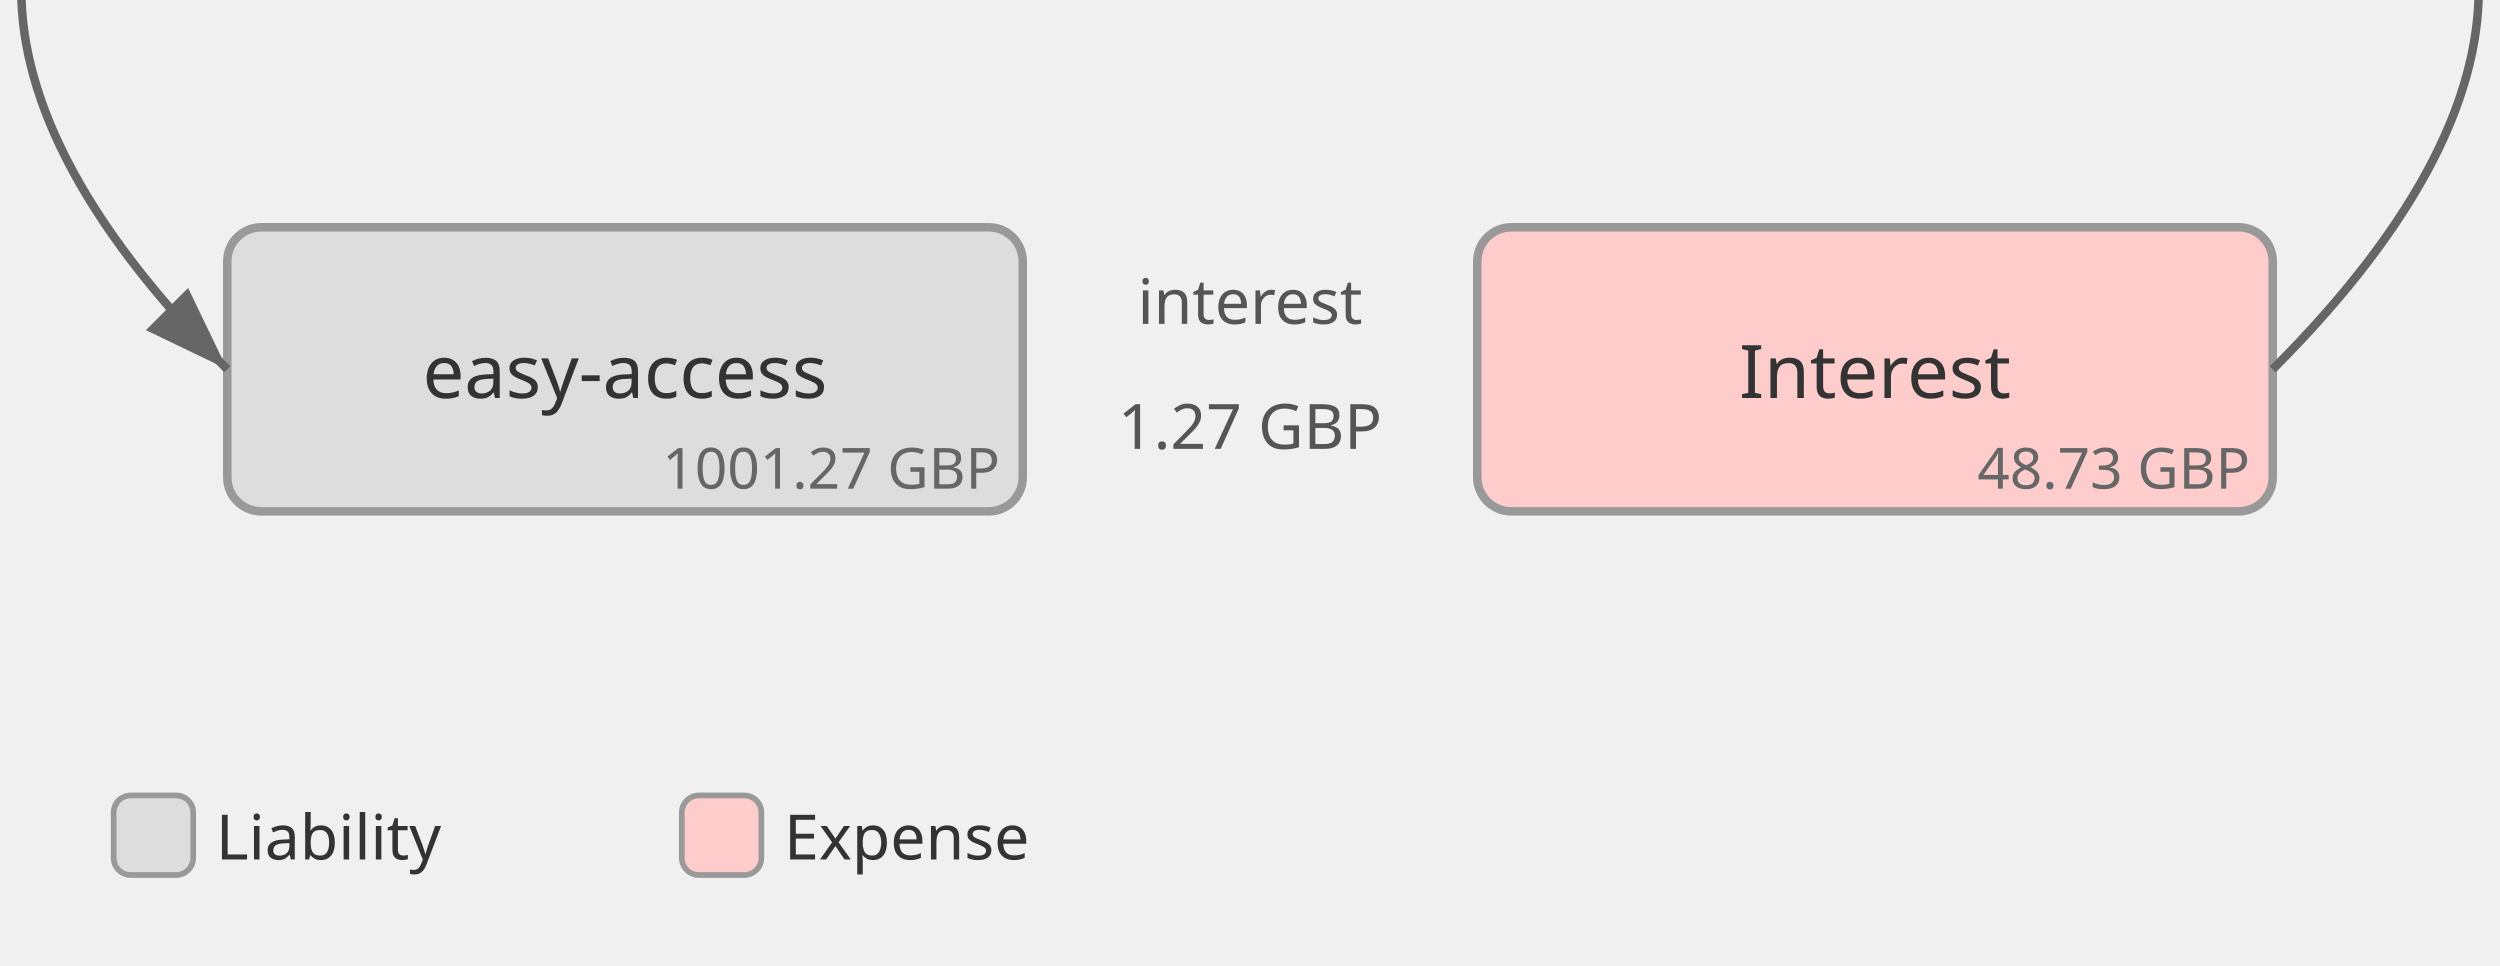
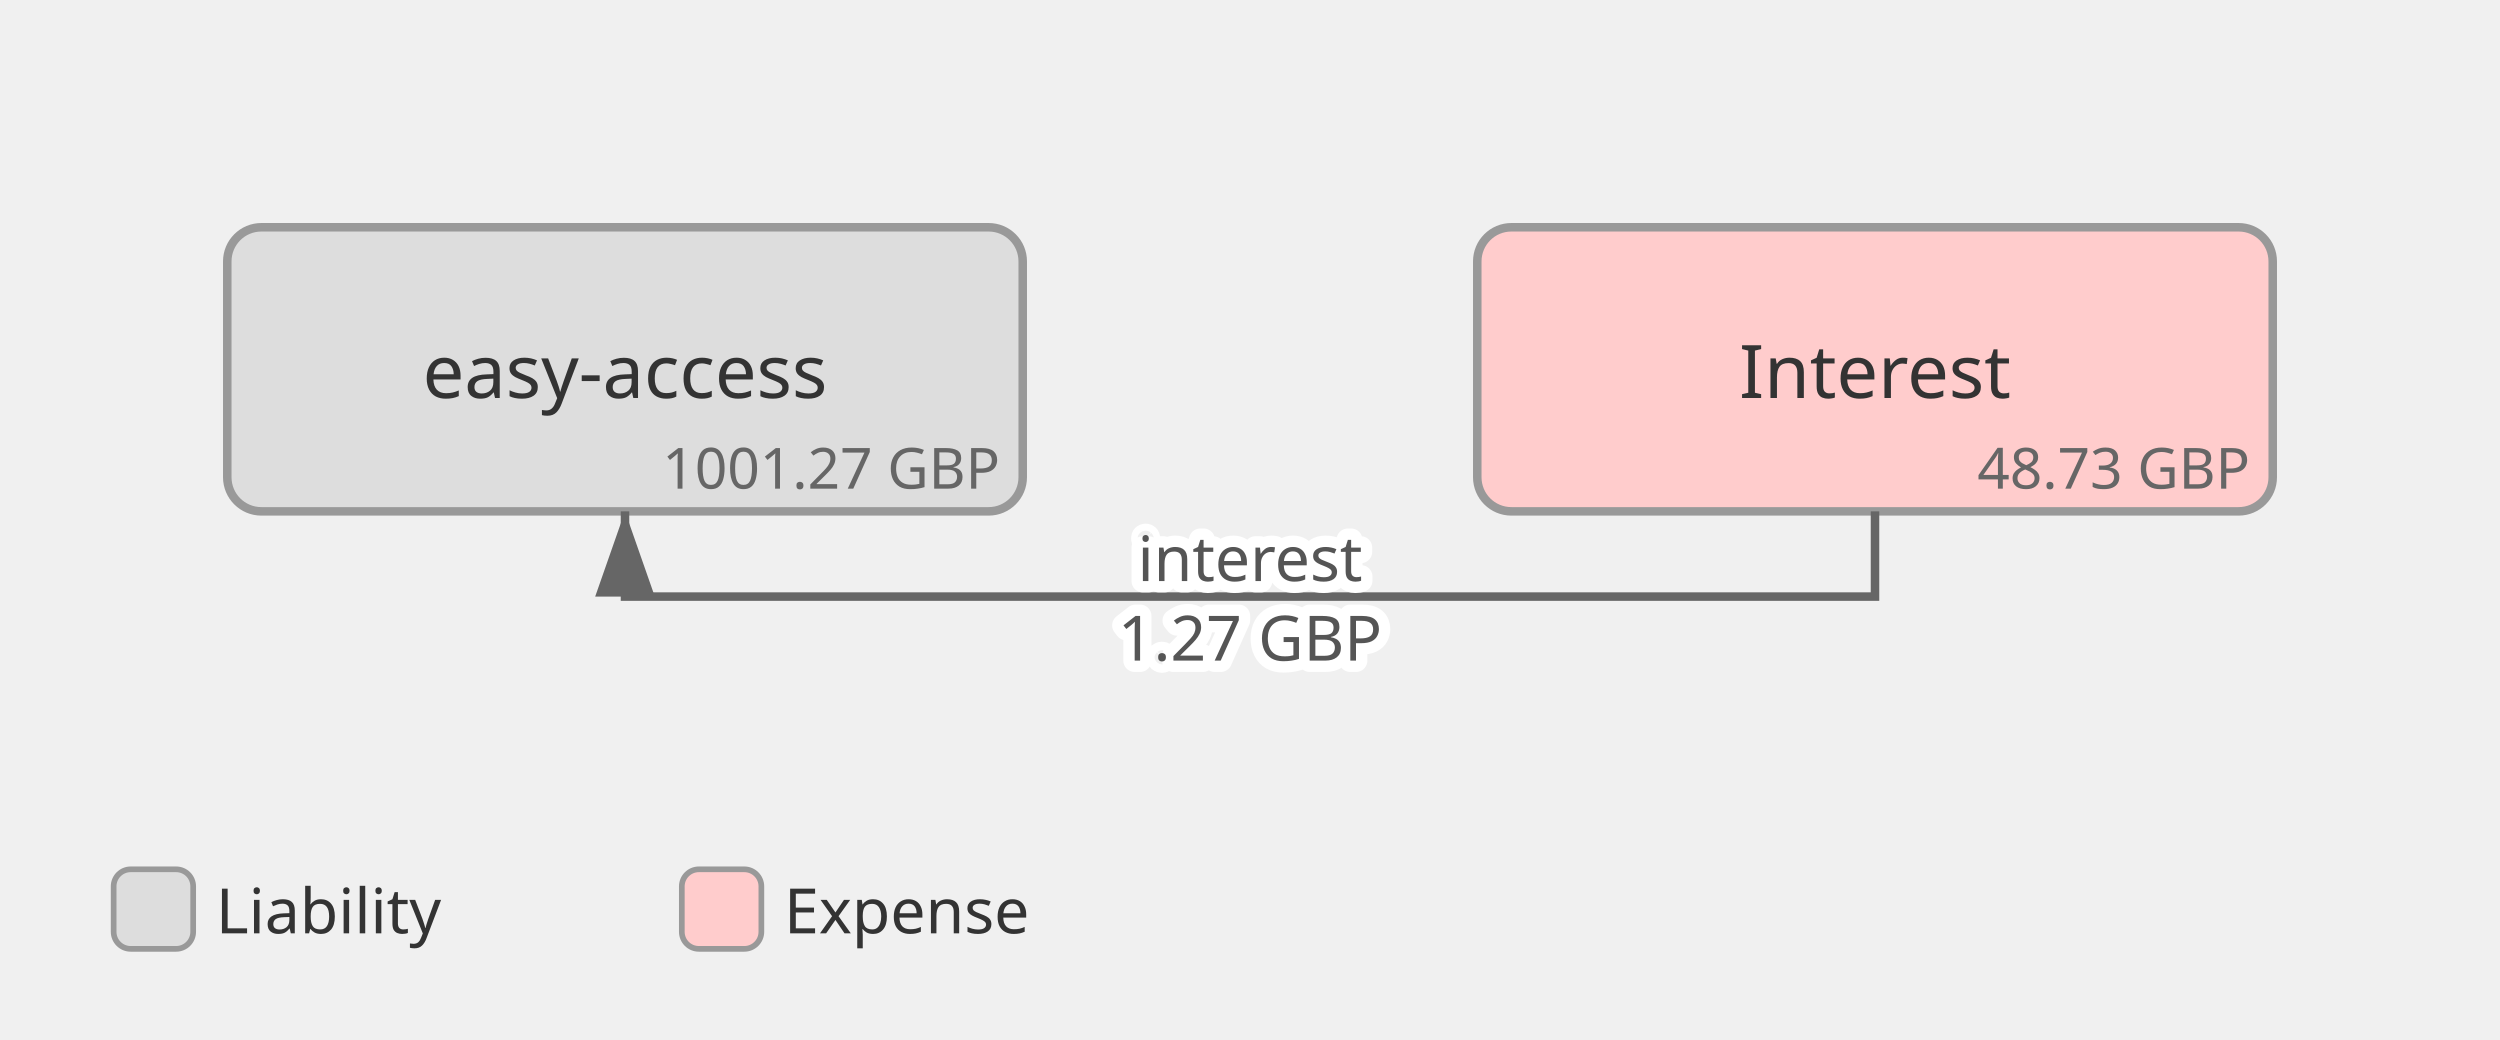
- <svg xmlns="http://www.w3.org/2000/svg" viewBox="0 0 440 170" width="440" height="170">
+ <svg xmlns="http://www.w3.org/2000/svg" viewBox="0 0 440 183" width="440" height="183">
  <defs>
    <marker id="arrowhead" markerWidth="10" markerHeight="7" refX="10" refY="3.5" orient="auto">
      <polygon points="0 0, 10 3.5, 0 7" fill="#666" />
    </marker>
  </defs>
  <style>
  .node rect { stroke: #999; stroke-width: 1.5; rx: 6; ry: 6; }
  .node text { font-family: sans-serif; font-size: 13px; fill: #333; text-anchor: middle; dominant-baseline: central; }
  .node .balance { font-size: 10px; fill: #666; text-anchor: end; dominant-baseline: auto; }
  .edge path { fill: none; stroke: #666; stroke-width: 1.5; marker-end: url(#arrowhead); }
  .edge text { font-family: sans-serif; font-size: 11px; fill: #555; text-anchor: middle; }
  .edge text.on-path { dominant-baseline: central; paint-order: stroke; stroke: #fff; stroke-width: 4px; stroke-linejoin: round; }
  .legend text { font-family: sans-serif; font-size: 11px; fill: #333; dominant-baseline: central; }
  .legend rect { stroke: #999; stroke-width: 1; rx: 3; ry: 3; }
</style>
  <g class="node" transform="translate(40,40)">
    <rect width="140" height="50" fill="#DDD" />
    <text x="70" y="25">easy-access</text>
    <text class="balance" x="140" y="50" dx="-4" dy="-4">1001.27 GBP</text>
  </g>
  <g class="node" transform="translate(260,40)">
    <rect width="140" height="50" fill="#FCC" />
    <text x="70" y="25">Interest</text>
    <text class="balance" x="140" y="50" dx="-4" dy="-4">48.73 GBP</text>
  </g>
  <g class="edge">
-     <path d="M400.0,65.0 C610.0,-145.0 -170.0,-145.0 40.0,65.0" />
-     <text x="220" y="57">interest</text>
-     <text x="220" y="79">1.27 GBP</text>
+     <path d="M330.0,90.0 L330.0,105.0 L110.0,105.0 L110.0,90.0" />
+     <text class="on-path" x="220" y="98">interest</text>
+     <text class="on-path" x="220" y="112">1.27 GBP</text>
  </g>
-   <g class="legend" transform="translate(20,170)" dy="-30">
+   <g class="legend" transform="translate(20,183)" dy="-30">
    <rect x="0" y="-30" width="14" height="14" fill="#DDD" />
    <text x="18" y="-23">Liability</text>
    <rect x="100" y="-30" width="14" height="14" fill="#FCC" />
    <text x="118" y="-23">Expense</text>
  </g>
</svg>
